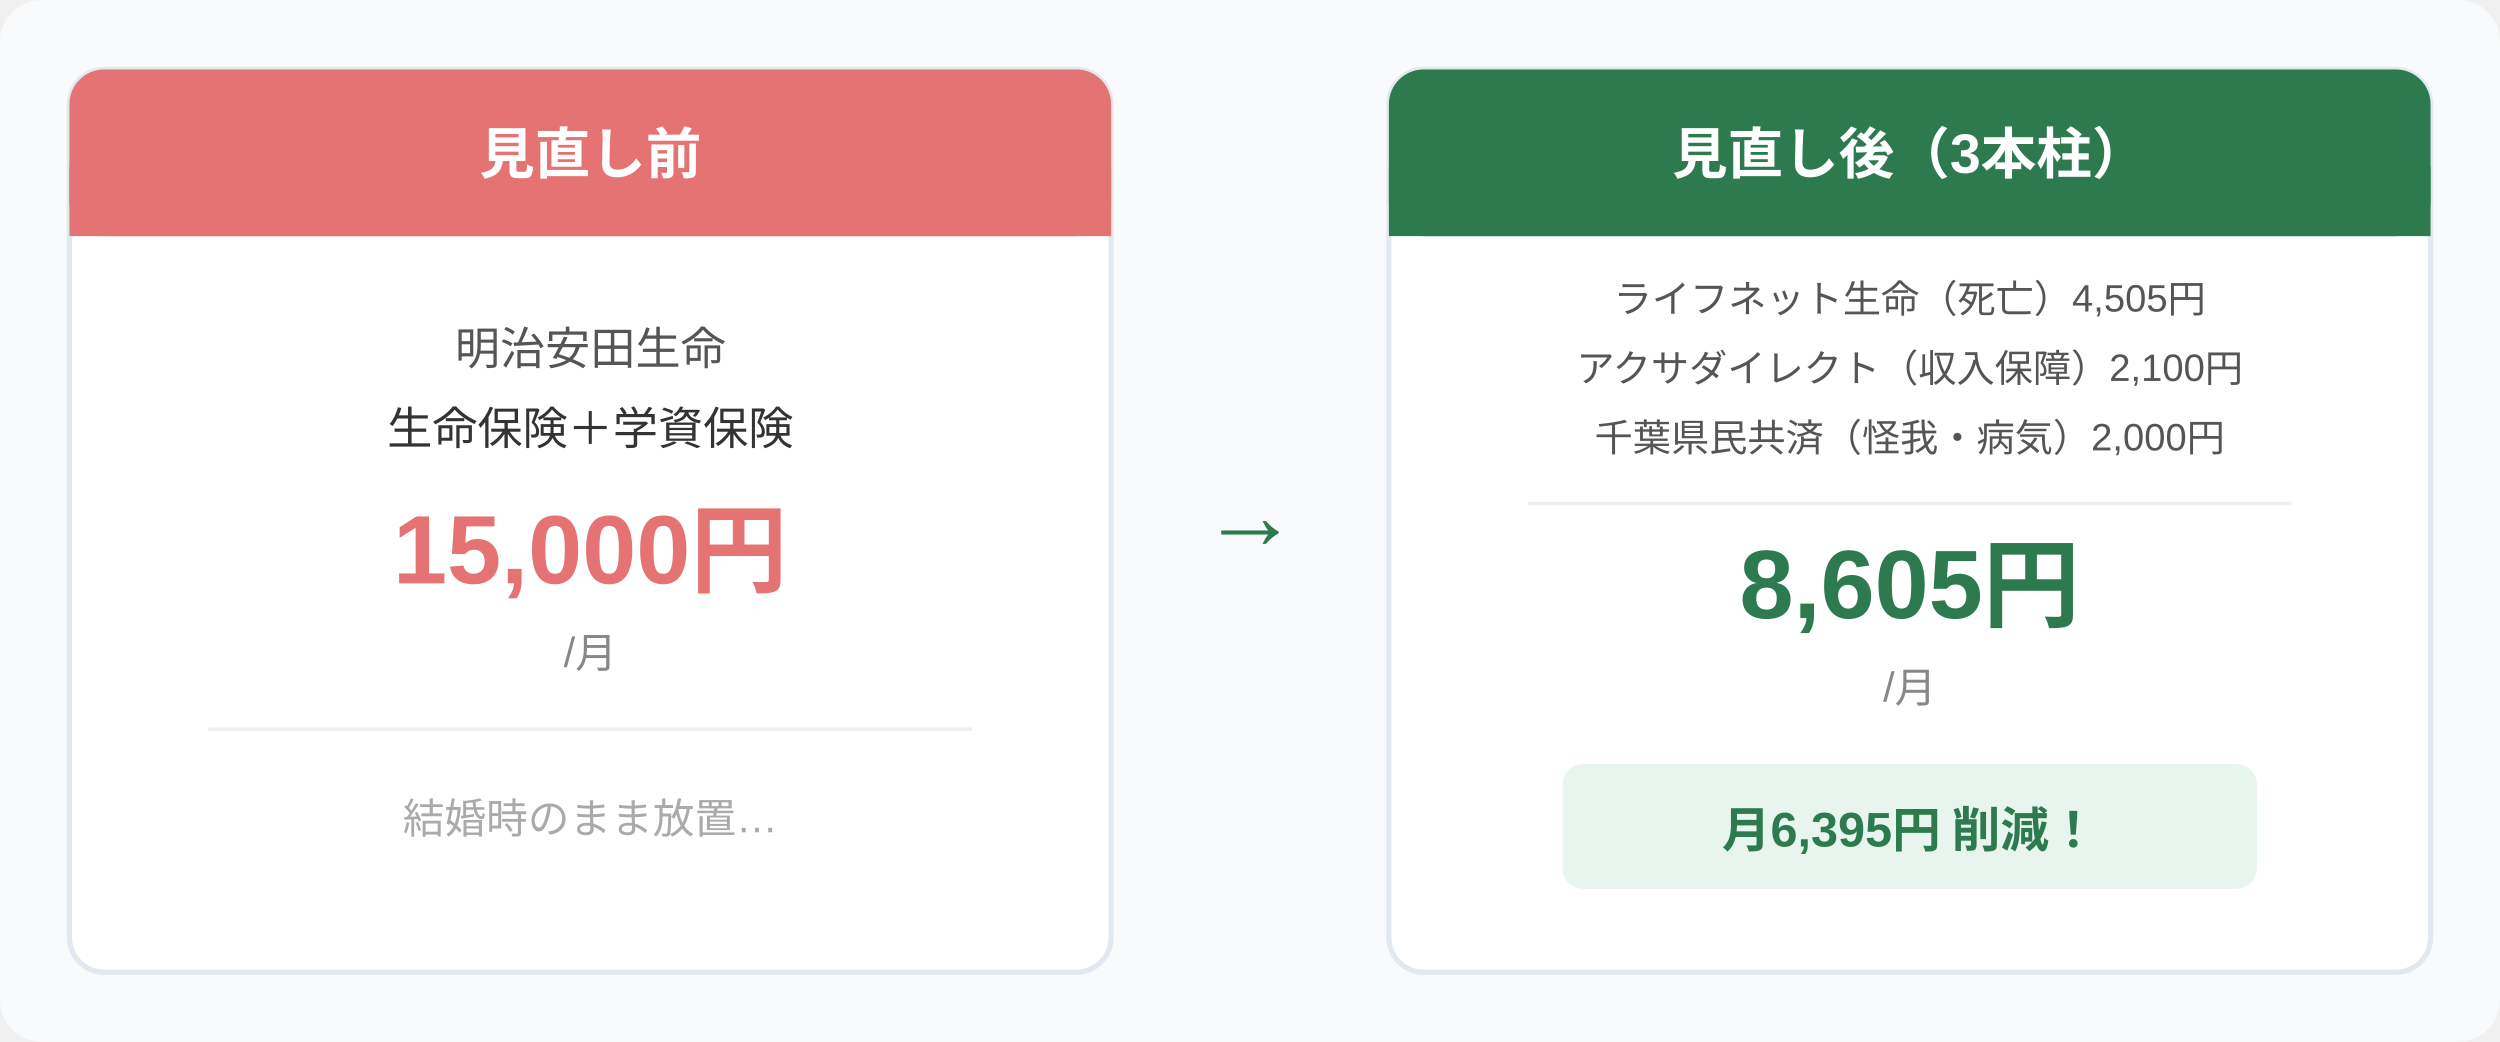
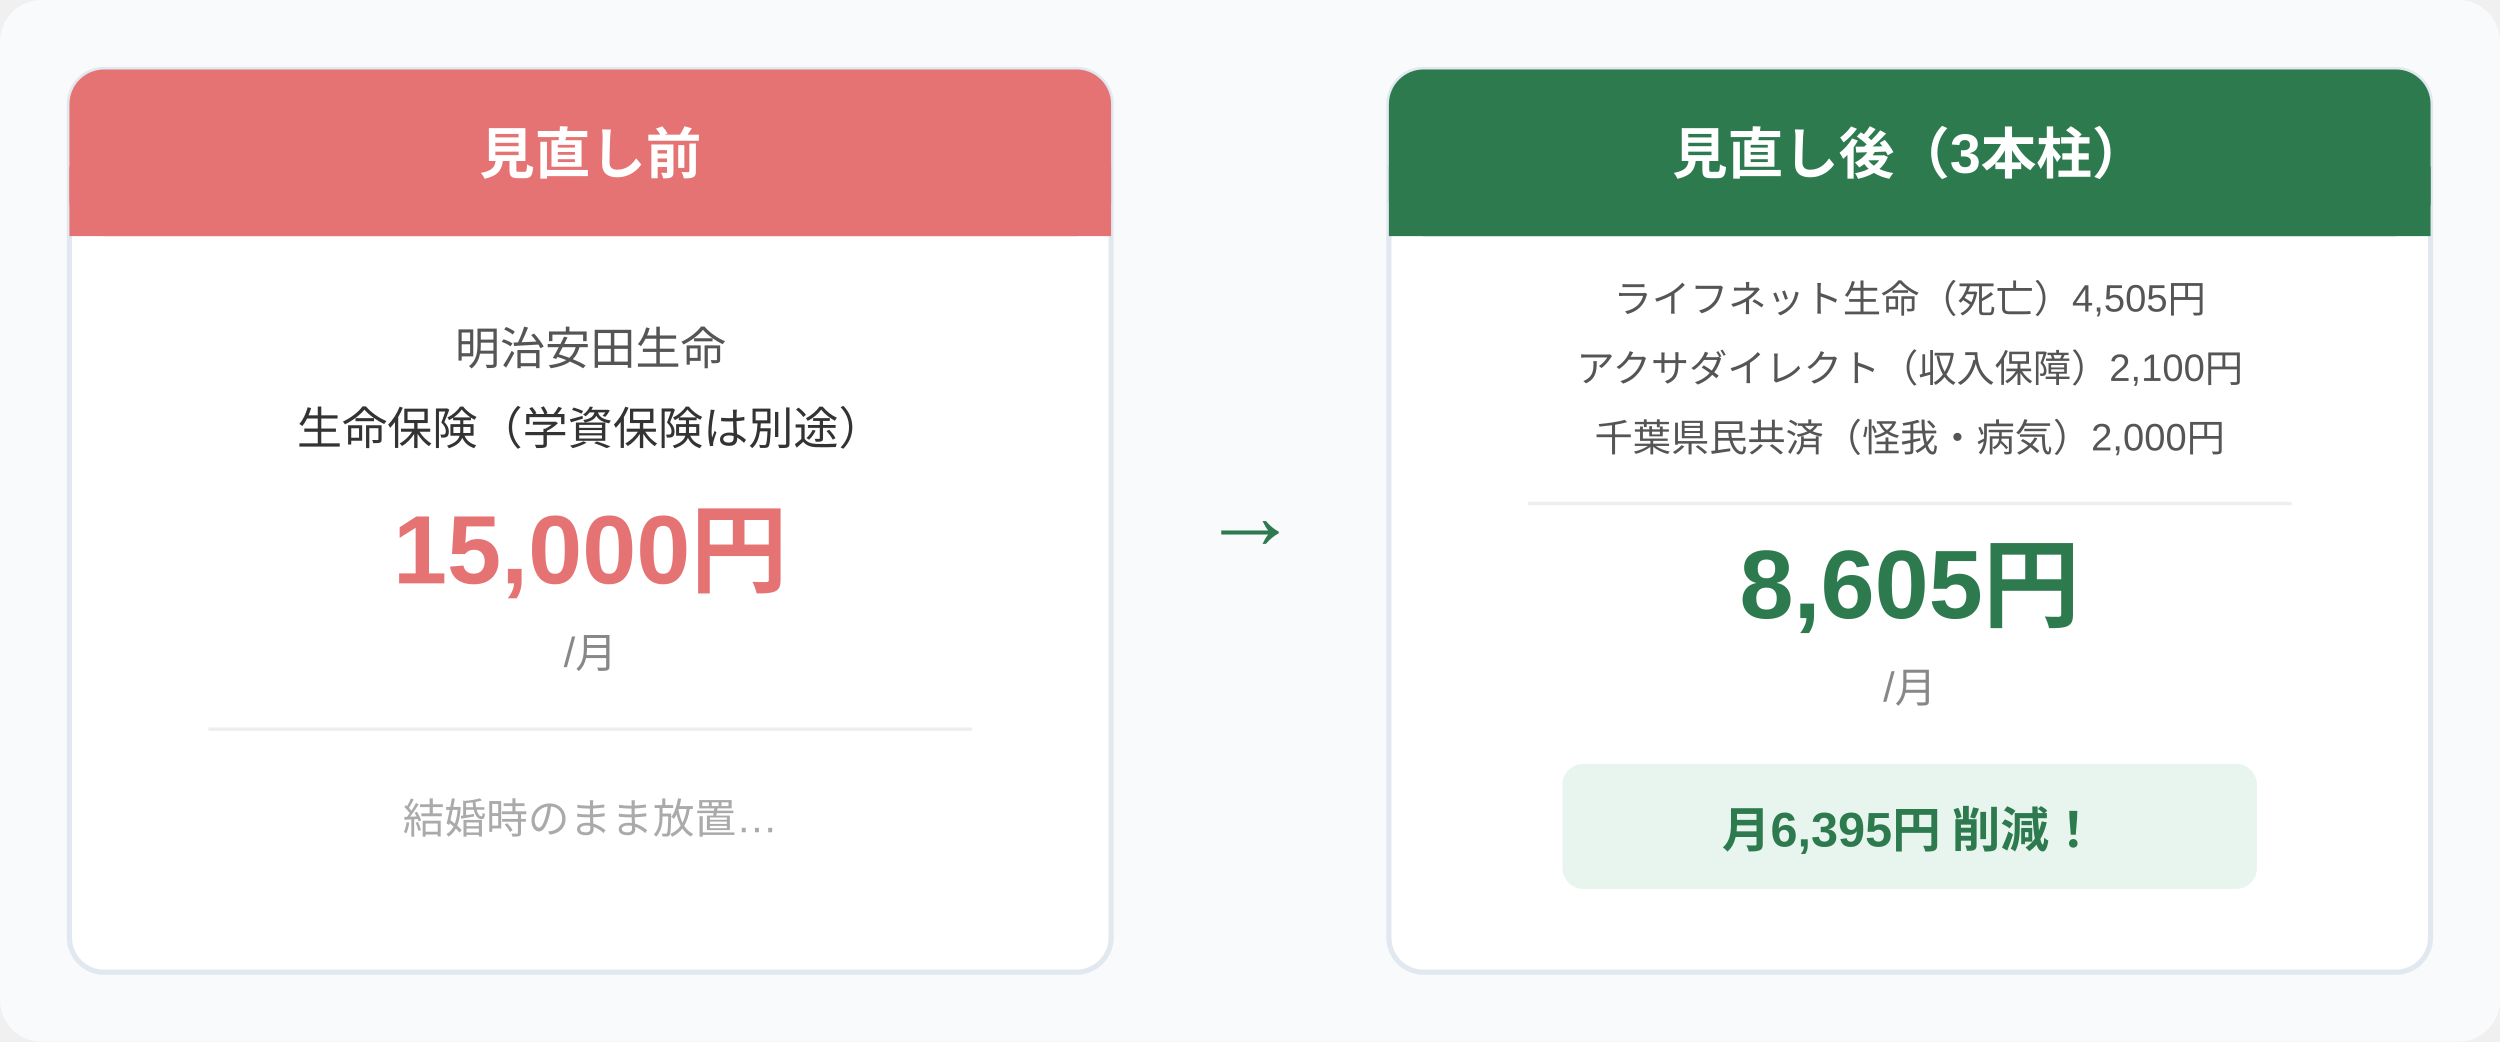
<svg xmlns="http://www.w3.org/2000/svg" viewBox="0 0 720 300" width="720" height="300" font-family="'Helvetica Neue', Arial, 'Hiragino Kaku Gothic ProN', sans-serif">
  <rect width="720" height="300" fill="#f8fafb" rx="12" />
  <rect x="20" y="20" width="300" height="260" fill="#fff" rx="10" stroke="#e2e8f0" stroke-width="1.5" />
  <rect x="20" y="20" width="300" height="48" fill="#e57373" rx="10" />
  <rect x="20" y="48" width="300" height="20" fill="#e57373" />
  <text x="170" y="50" text-anchor="middle" fill="white" font-size="16" font-weight="bold">見直し前</text>
  <text x="170" y="105" text-anchor="middle" fill="#555" font-size="13">明治安田生命</text>
-   <text x="170" y="128" text-anchor="middle" fill="#333" font-size="13">生命保険＋学資保険</text>
+   <text x="170" y="128" text-anchor="middle" fill="#333" font-size="13">生命保険（学資保険は別途）</text>
  <text x="170" y="168" text-anchor="middle" fill="#e57373" font-size="28" font-weight="bold">15,000円</text>
  <text x="170" y="192" text-anchor="middle" fill="#888" font-size="12">/月</text>
  <line x1="60" y1="210" x2="280" y2="210" stroke="#eee" stroke-width="1" />
  <text x="170" y="240" text-anchor="middle" fill="#aaa" font-size="12">結婚時のまま放置…</text>
  <text x="360" y="158" text-anchor="middle" fill="#2d7a4f" font-size="28">→</text>
  <rect x="400" y="20" width="300" height="260" fill="#fff" rx="10" stroke="#e2e8f0" stroke-width="1.5" />
  <rect x="400" y="20" width="300" height="48" fill="#2d7a4f" rx="10" />
  <rect x="400" y="48" width="300" height="20" fill="#2d7a4f" />
  <text x="550" y="50" text-anchor="middle" fill="white" font-size="16" font-weight="bold">見直し後（3本柱）</text>
  <text x="550" y="90" text-anchor="middle" fill="#555" font-size="11">ライフネット生命（死亡）4,505円</text>
  <text x="550" y="110" text-anchor="middle" fill="#555" font-size="11">アクサダイレクト（収入保障）2,100円</text>
  <text x="550" y="130" text-anchor="middle" fill="#555" font-size="11">千葉県民共済（怪我・病気）2,000円</text>
  <line x1="440" y1="145" x2="660" y2="145" stroke="#eee" stroke-width="1" />
  <text x="550" y="178" text-anchor="middle" fill="#2d7a4f" font-size="28" font-weight="bold">8,605円</text>
  <text x="550" y="202" text-anchor="middle" fill="#888" font-size="12">/月</text>
  <rect x="450" y="220" width="200" height="36" fill="#e8f5ee" rx="6" />
  <text x="550" y="244" text-anchor="middle" fill="#2d7a4f" font-size="14" font-weight="bold">月6,395円 削減！</text>
</svg>
